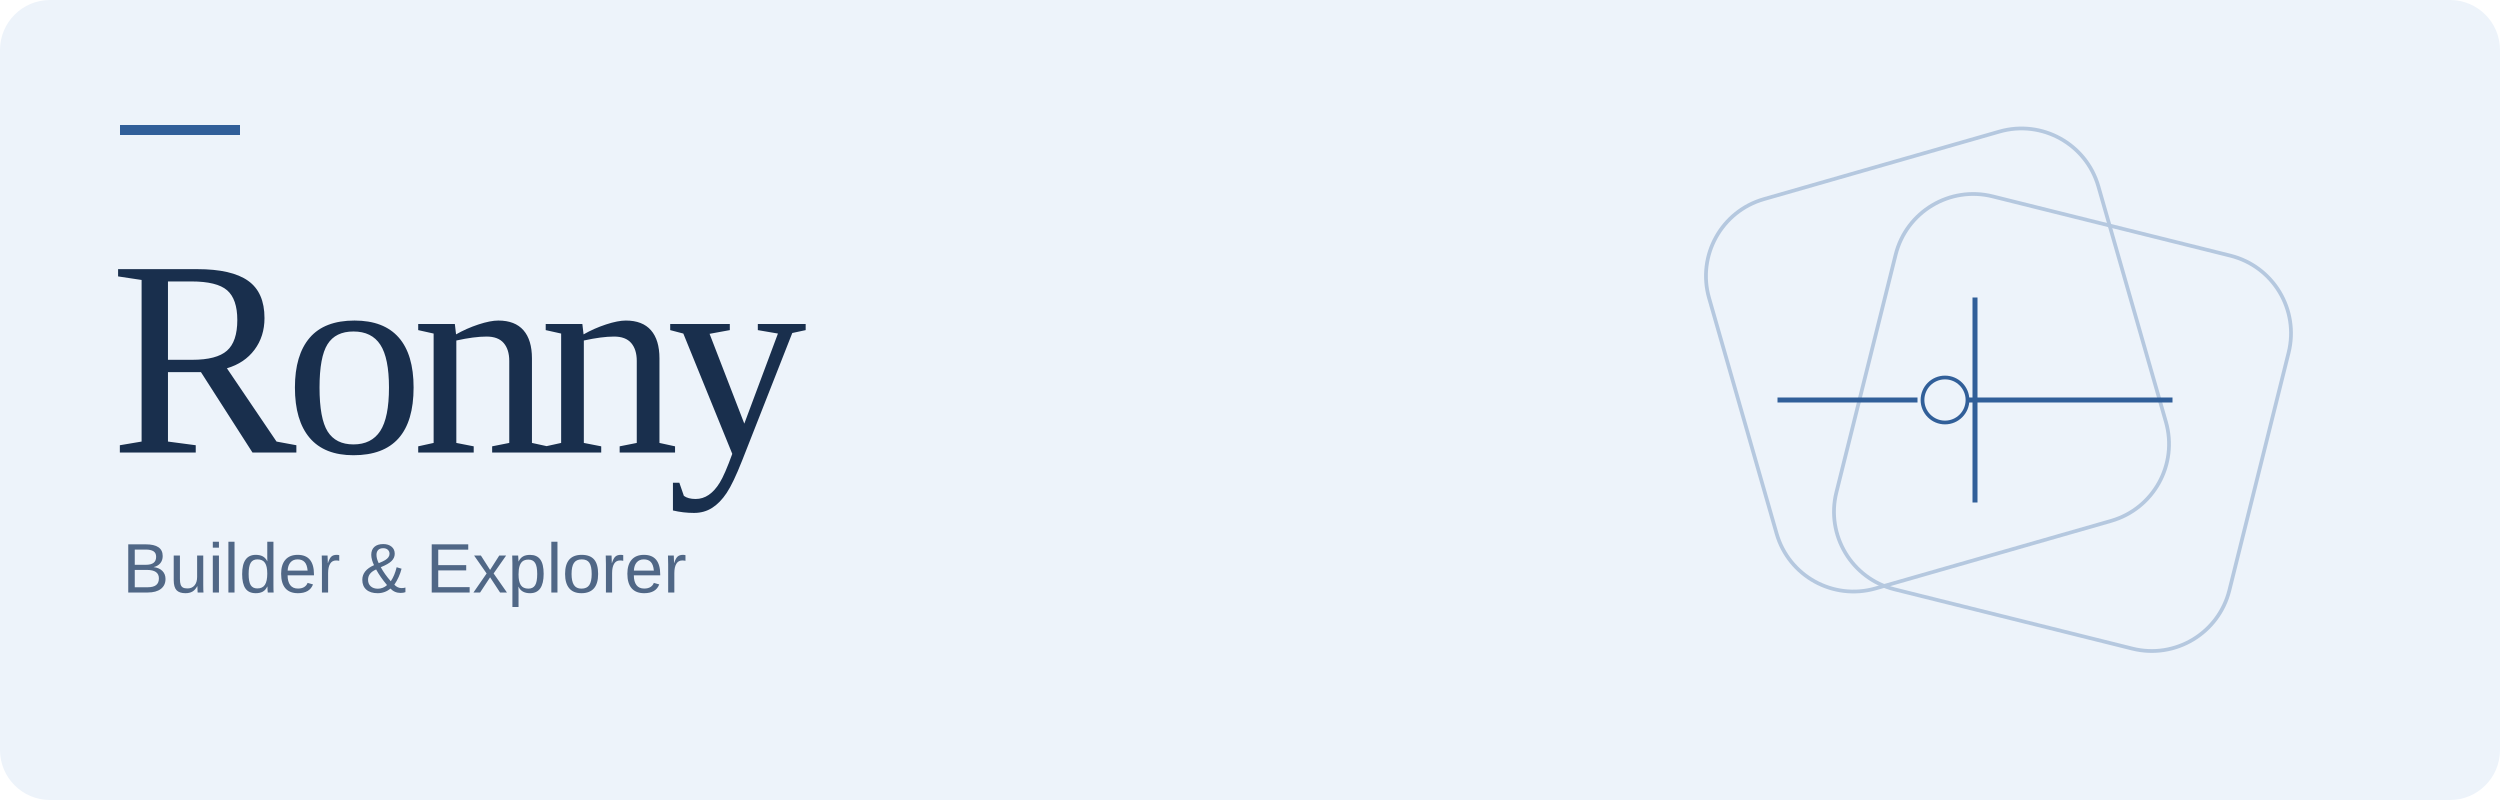
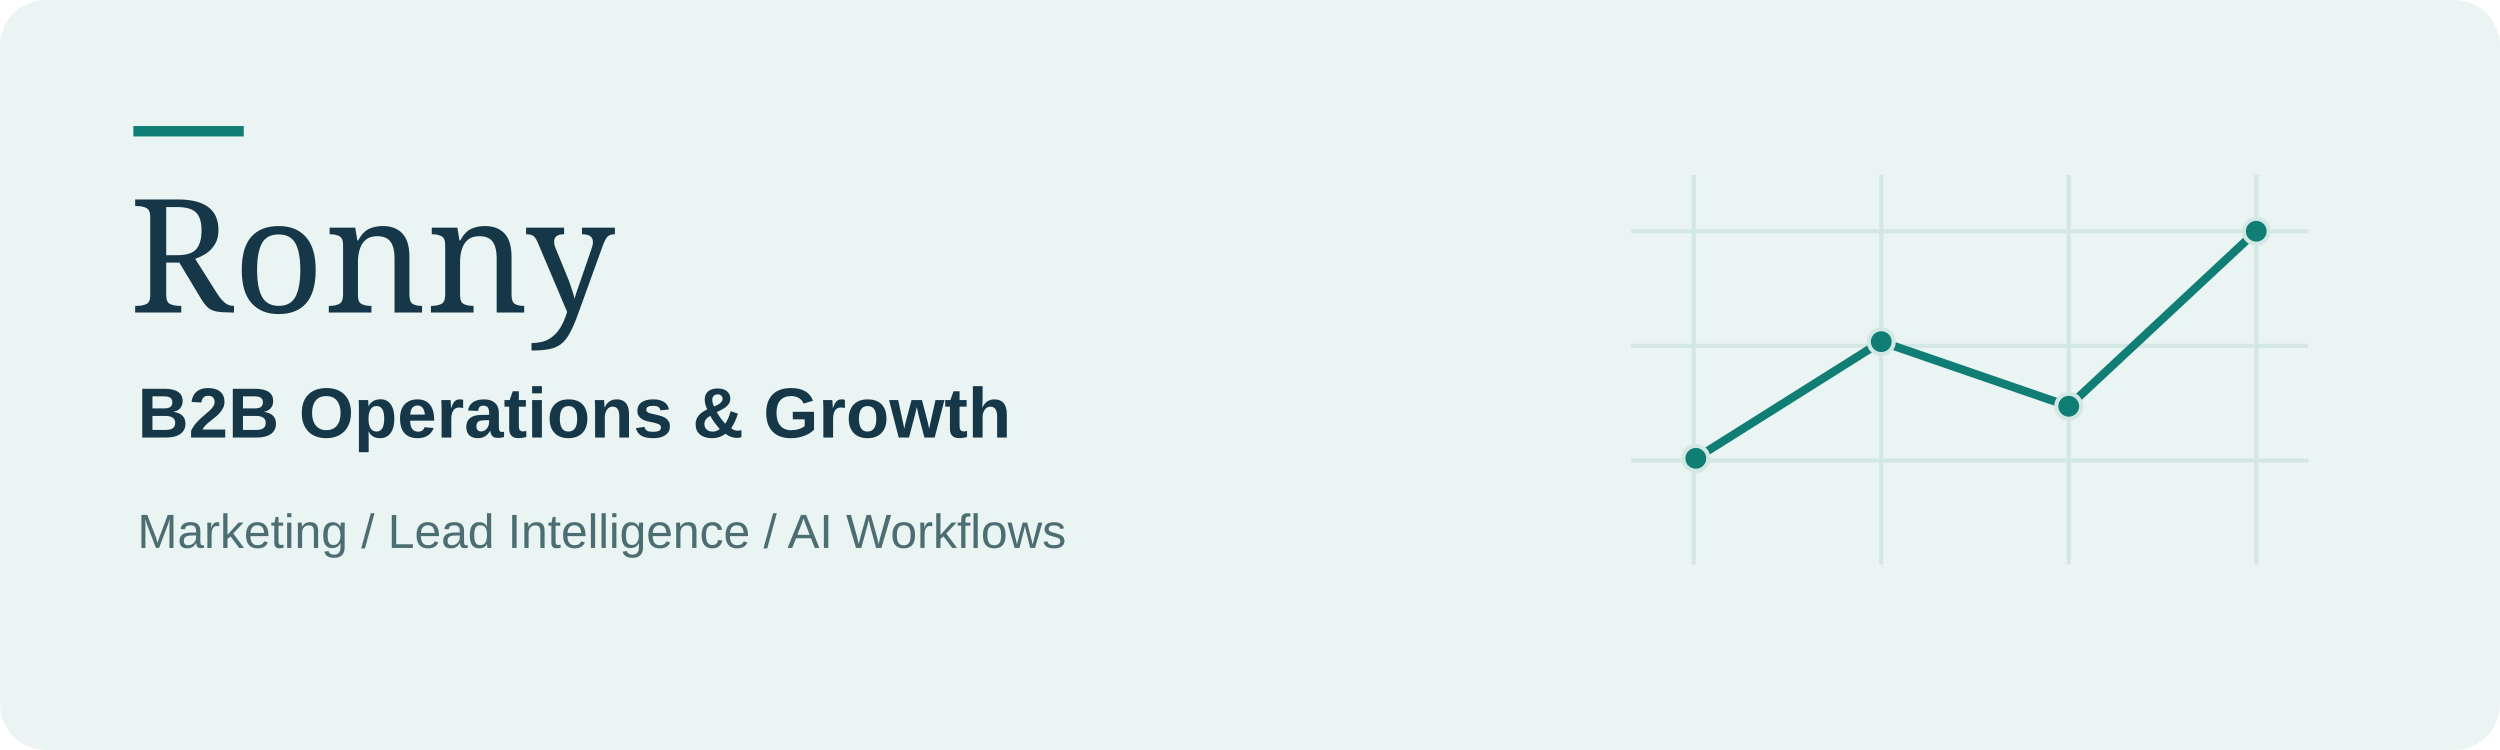
- <svg xmlns="http://www.w3.org/2000/svg" width="1000" height="320" viewBox="0 0 1000 320" role="img" aria-labelledby="title desc">
-   <rect width="1000" height="320" rx="20" fill="#EDF3FA" />
-   <path d="M48 52h48" stroke="#315F99" stroke-width="4" />
-   <text x="44" y="181" fill="#192F4D" font-family="Georgia, 'Times New Roman', serif" font-size="112" letter-spacing="-5">Ronny</text>
-   <text x="49" y="237" fill="#506786" font-family="Arial, Helvetica, sans-serif" font-size="28">Builder &amp; Explorer</text>
-   <g fill="none" stroke="#B5C8DF" stroke-width="1.5">
-     <rect x="694" y="63" width="162" height="162" rx="32" transform="rotate(-16 775 144)" />
-     <rect x="744" y="88" width="162" height="162" rx="32" transform="rotate(14 825 169)" />
-     <path d="M711 160h56m20 0h82M790 119v82" stroke="#315F99" stroke-width="2" />
-     <circle cx="778" cy="160" r="9" fill="#EDF3FA" stroke="#315F99" />
+ <svg xmlns="http://www.w3.org/2000/svg" width="1200" height="360" viewBox="0 0 1200 360" role="img" aria-labelledby="title desc">
+   <rect width="1200" height="360" rx="22" fill="#eaf4f2" />
+   <path d="M64 63h53" stroke="#107e74" stroke-width="5" />
+   <text x="62" y="150" fill="#153748" font-family="Georgia,serif" font-size="76">Ronny</text>
+   <text x="66" y="210" fill="#153748" font-family="Arial,sans-serif" font-size="34" font-weight="700">B2B Operations &amp; Growth</text>
+   <text x="66" y="263" fill="#4c6d72" font-family="Arial,sans-serif" font-size="23">Marketing  /  Lead Intelligence  /  AI Workflows</text>
+   <g fill="none" stroke="#d3e8e4" stroke-width="2">
+     <path d="M813 84v187M903 84v187M993 84v187M1083 84v187M783 111h325M783 166h325M783 221h325" />
+     <path d="M814 220l89-56 90 31 90-84" stroke="#107e74" stroke-width="4" />
+     <circle cx="814" cy="220" r="6" fill="#107e74" />
+     <circle cx="903" cy="164" r="6" fill="#107e74" />
+     <circle cx="993" cy="195" r="6" fill="#107e74" />
+     <circle cx="1083" cy="111" r="6" fill="#107e74" />
  </g>
</svg>
